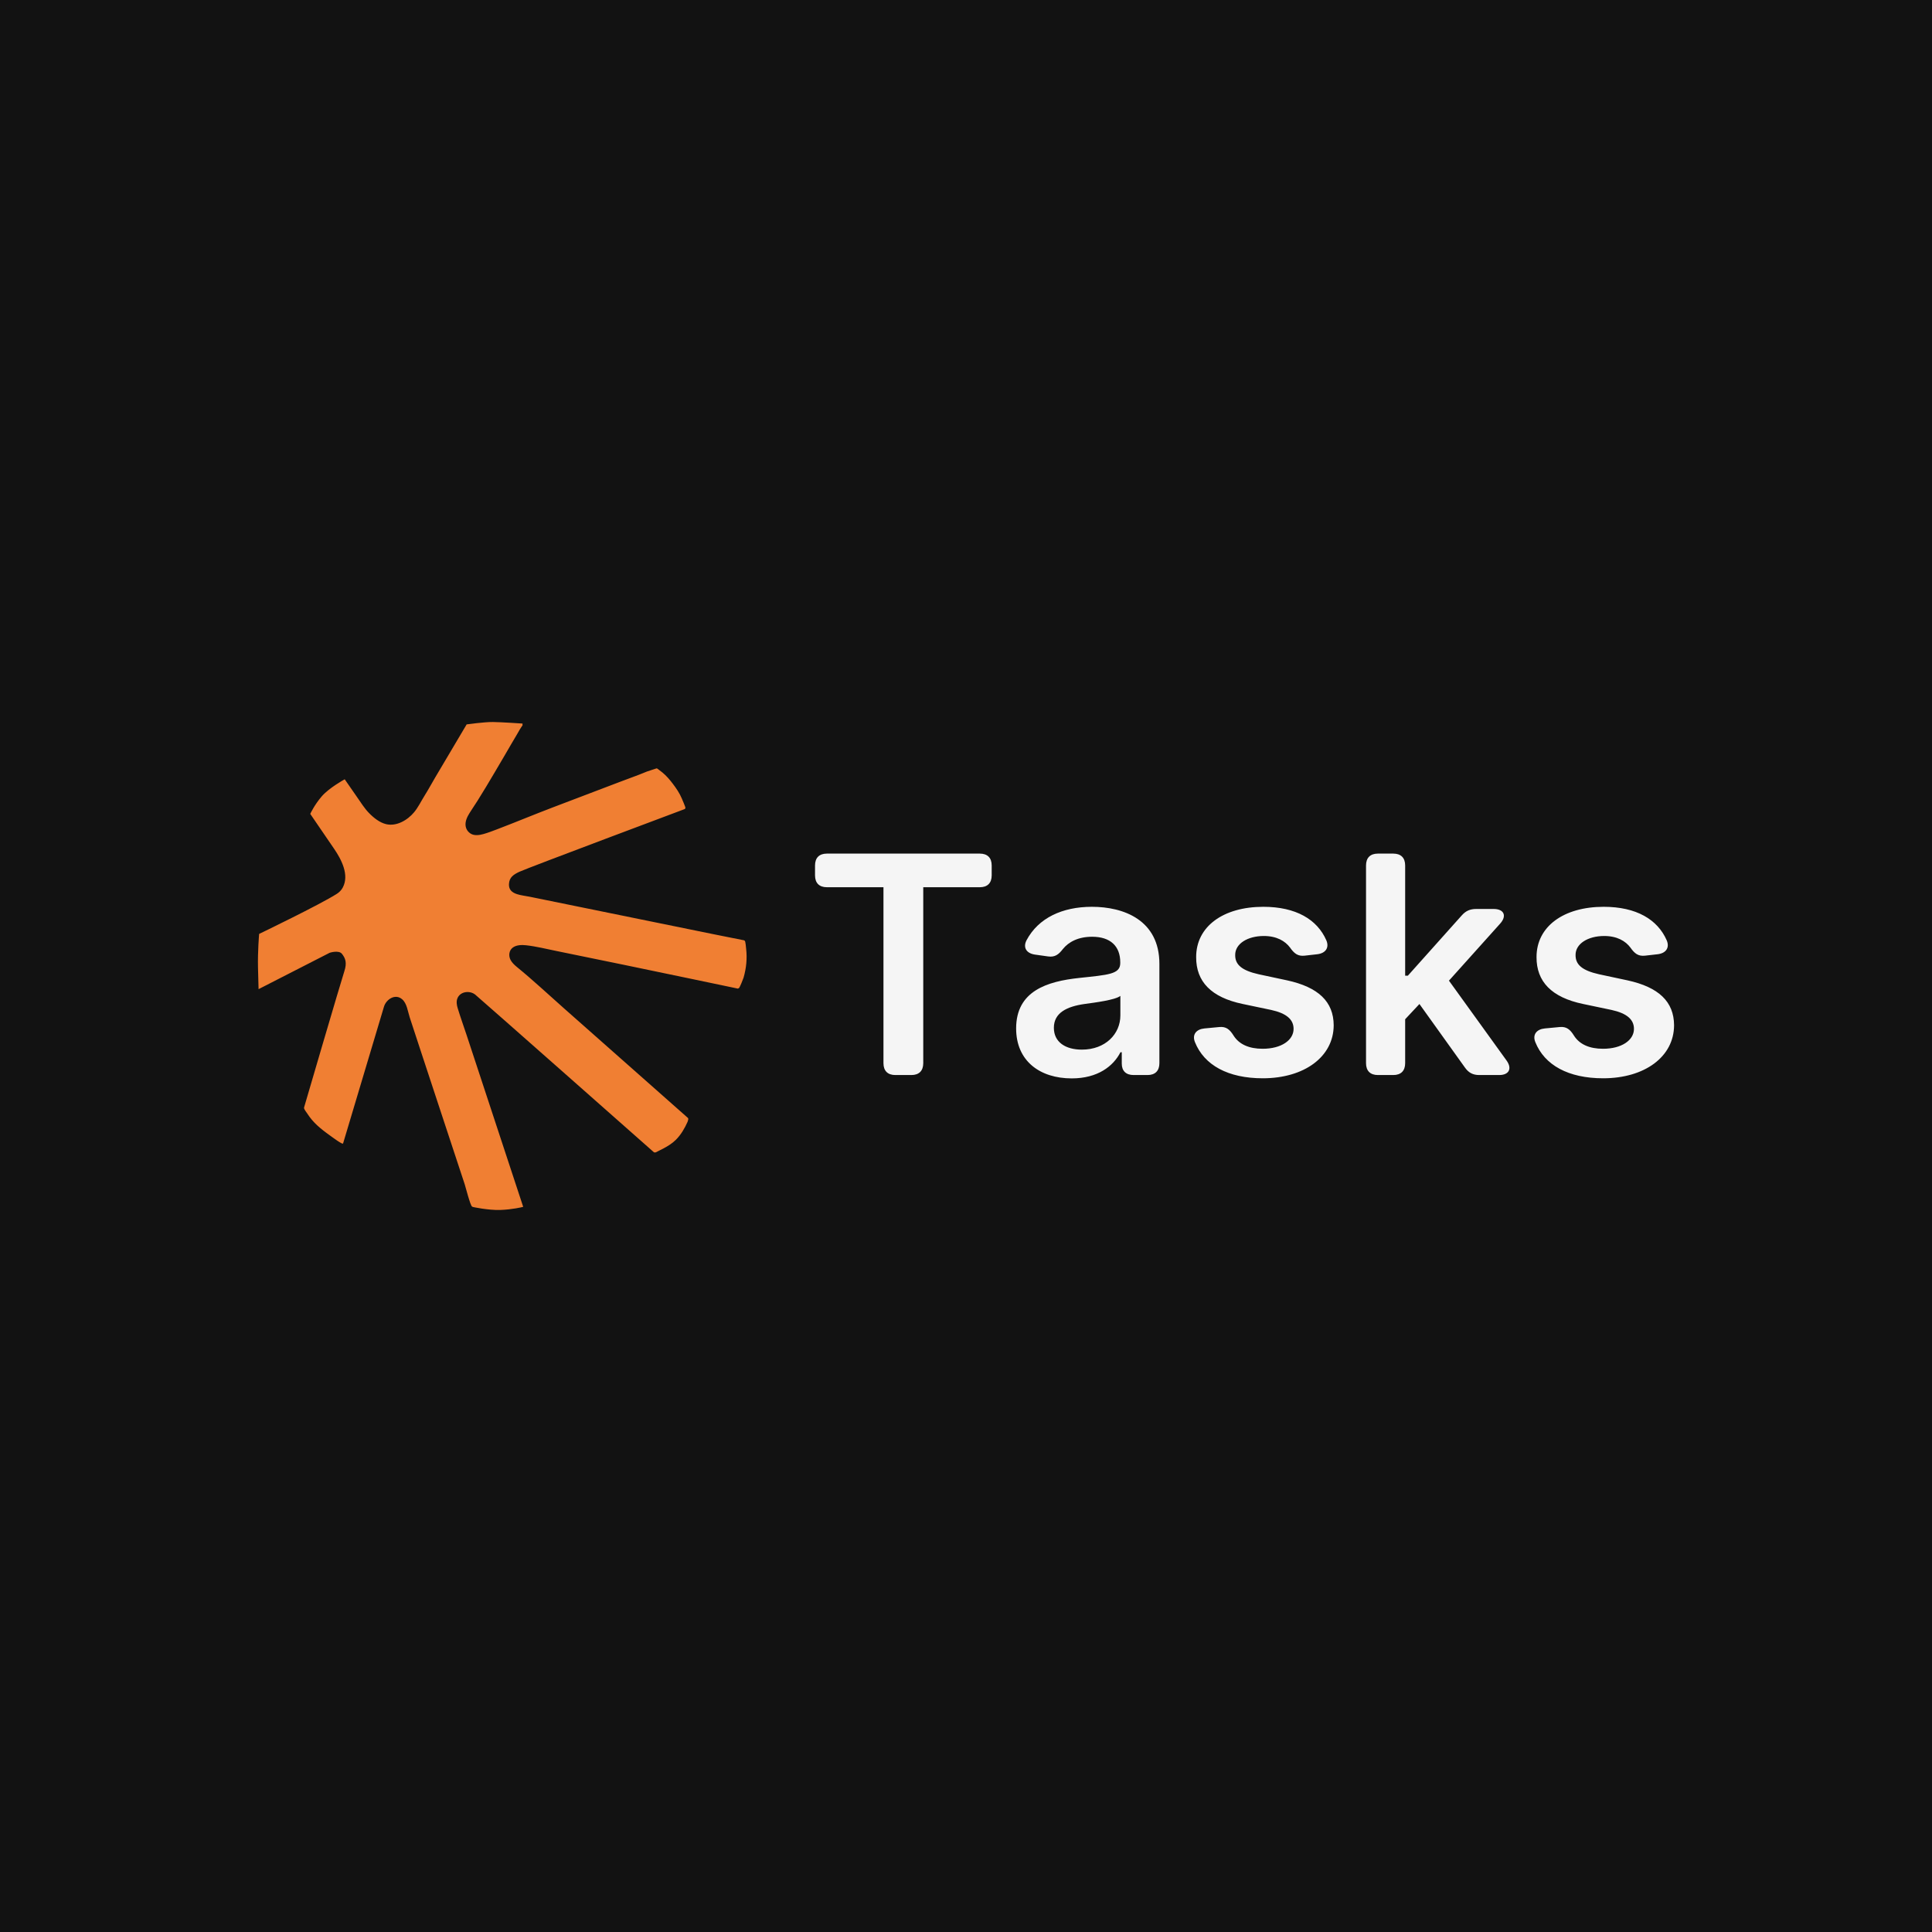
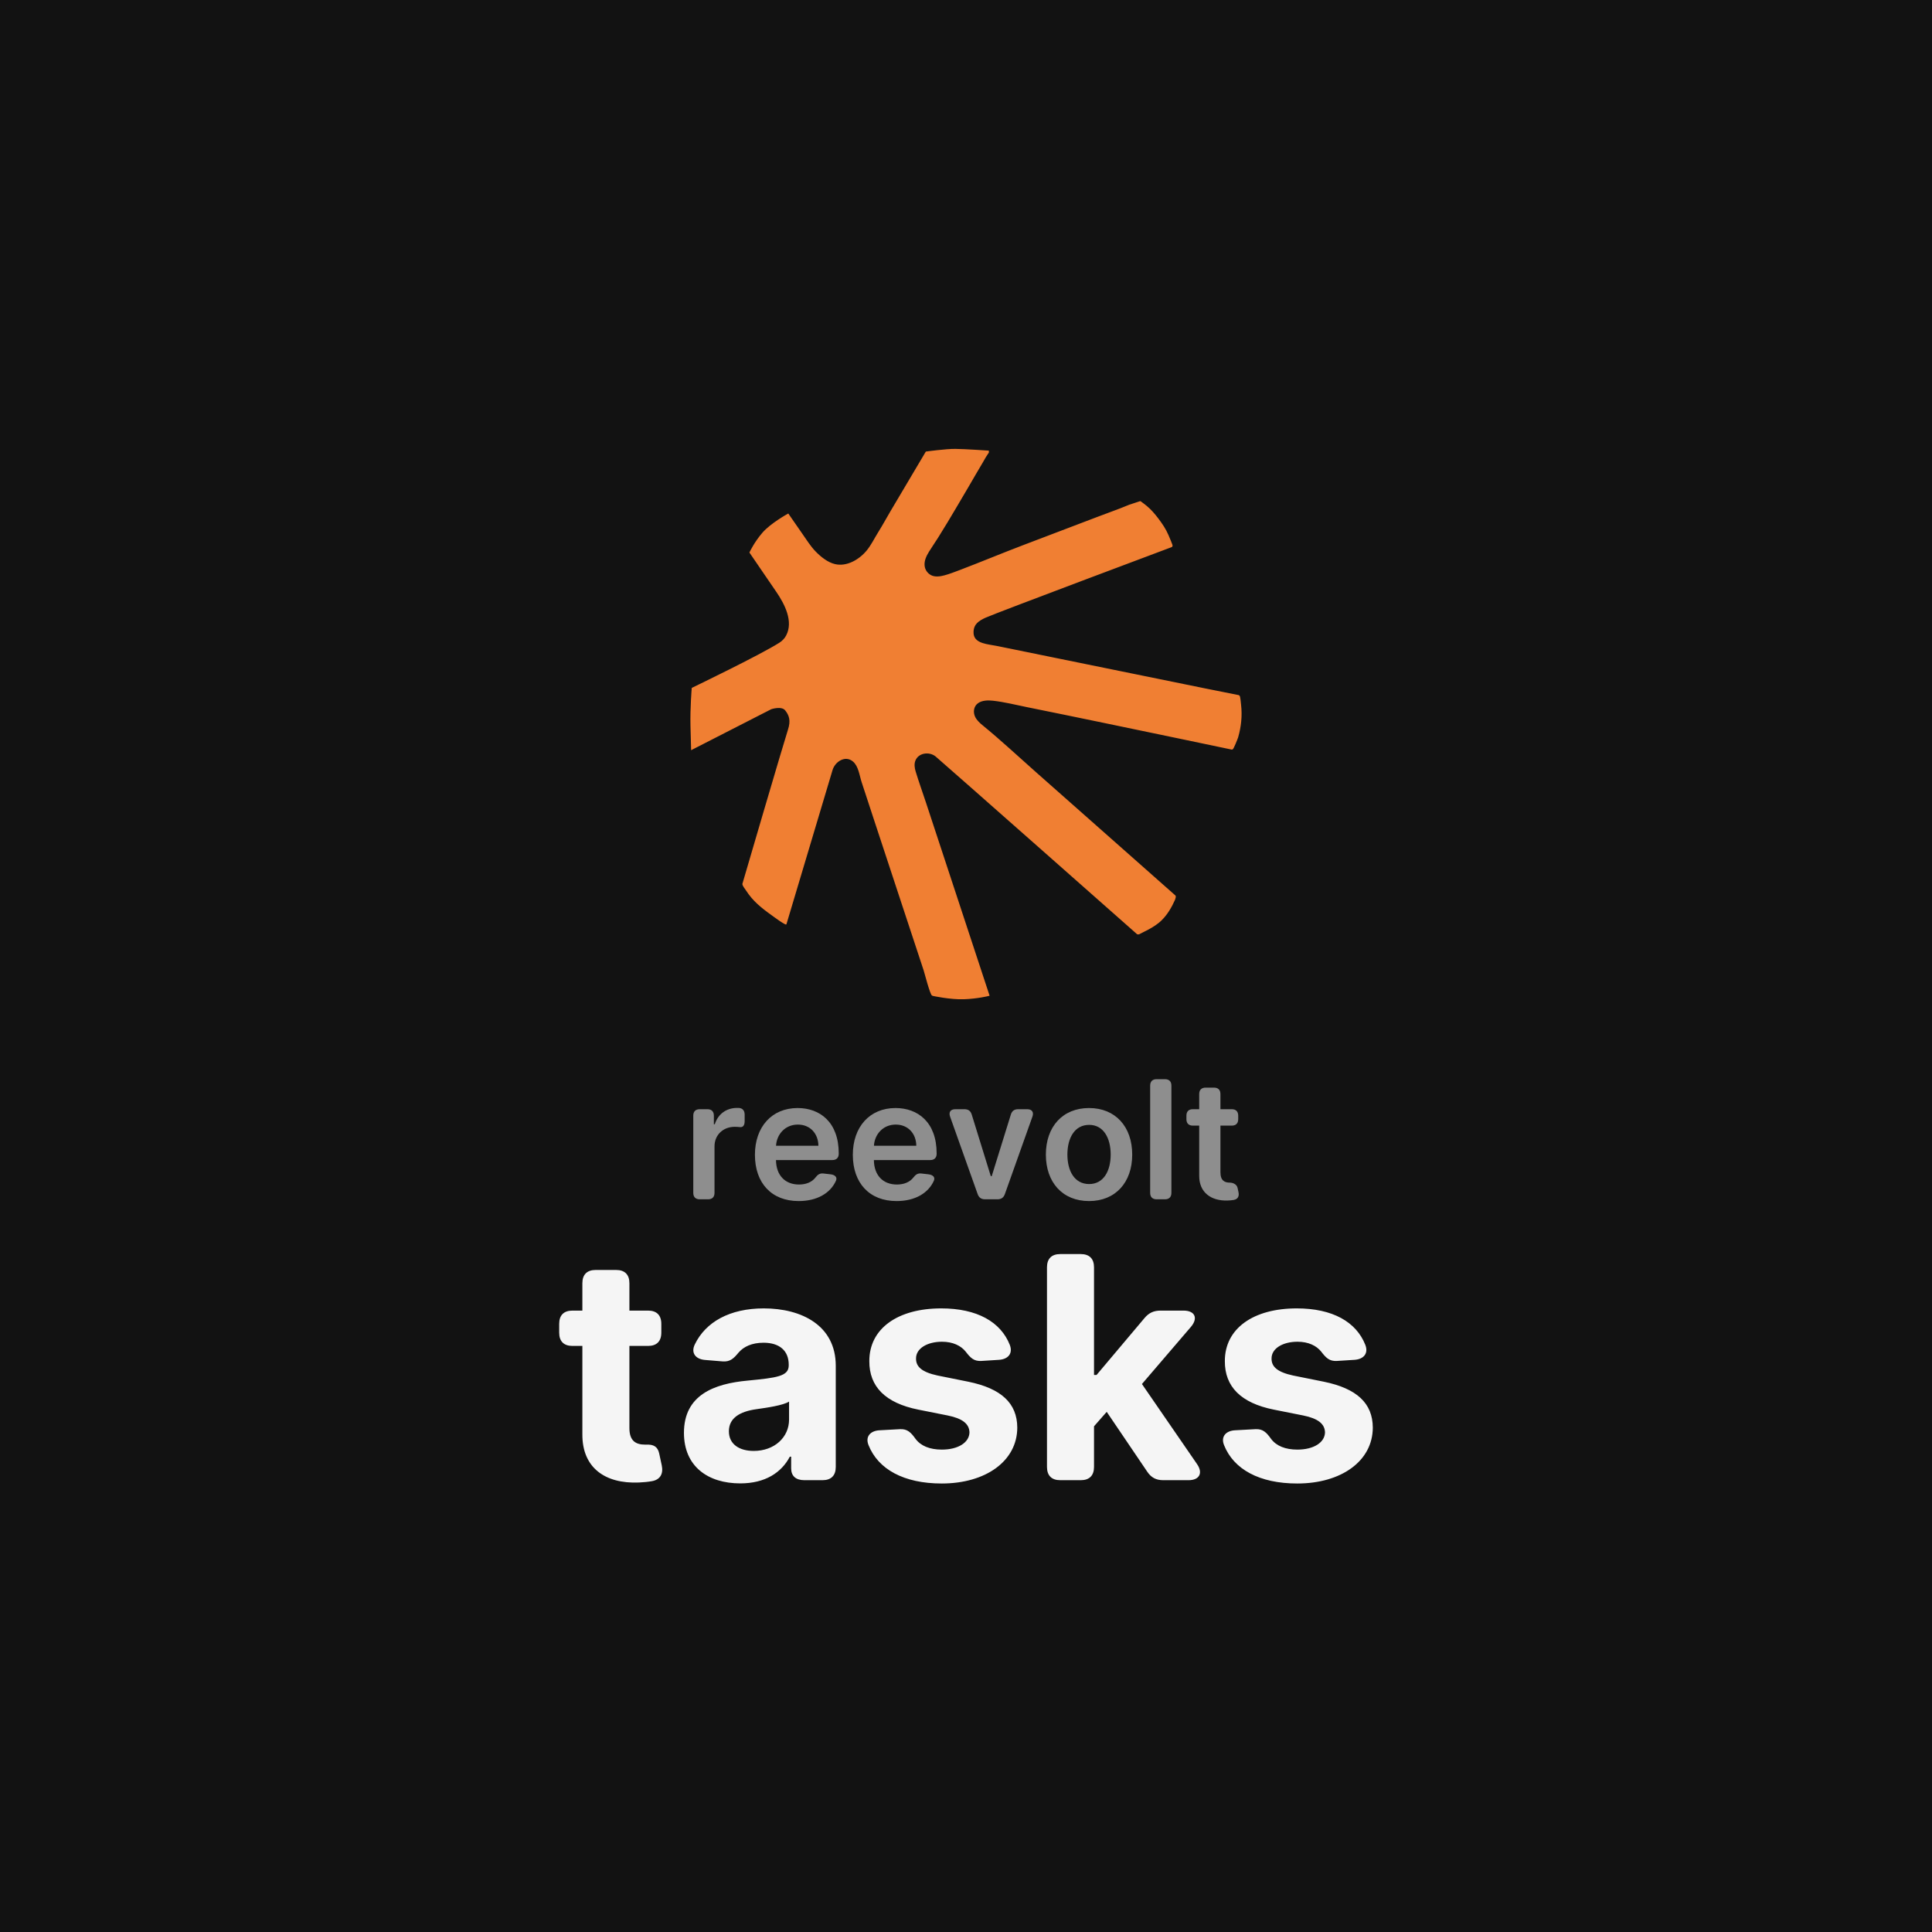
<svg xmlns="http://www.w3.org/2000/svg" viewBox="0 0 512 512">
  <rect width="512" height="512" fill="#121212" />
-   <g transform="translate(53.269 183.011) scale(0.15313)">
+   <g transform="translate(165.948 109.565) scale(0.17272)">
    <path fill="#f07f33" stroke="#f07f33" stroke-width="3" stroke-miterlimit="10" d="M929.5,514.32c-25.06-5.26-50.13-10.51-75.2-15.75-40.69-8.5-81.39-16.98-122.09-25.41-38.93-8.06-77.86-16.1-116.83-23.96-17.34-3.5-34.85-7.95-52.44-9.91-7.96-.89-17.52-.71-24.24,4.26-7.26,5.36-8.39,15.38-4.4,23.12,2.7,5.23,7.13,9.34,11.69,13.06,27.89,22.77,54.37,47.58,81.37,71.46,31.9,28.21,63.79,56.41,95.69,84.62,27.73,24.53,55.47,49.05,83.2,73.58l35.58,31.47c.25.25-.91,4.34-1.06,4.68-5.07,11.34-11.26,22.14-20.13,30.94-6.04,6-13.65,10.69-21.13,14.67-2.49,1.32-5.01,2.58-7.55,3.81-.74.36-6.46,3.53-6.82,3.2,0,0-301.93-266.88-309.51-273.04-10.39-8.44-28.47-6.08-33.46,7.44-2.02,5.46-1.18,11.58.5,17.15,4.82,15.92,10.54,31.68,15.75,47.5,13.04,39.59,26.09,79.18,39.13,118.77,13.28,40.32,26.57,80.65,39.85,120.97,6.09,18.48,12.18,36.97,18.27,55.45,0,0-16.85,4.23-37.69,4.94-20.84.71-47.56-5.18-47.57-5.18-2.55-.18-11.68-35.37-12.59-38.13-11.89-36-23.77-72-35.65-108.01-13.3-40.33-26.6-80.67-39.88-121.01-6.56-19.92-13.09-39.85-19.62-59.77-3.43-10.46-4.77-24.45-13.5-32.07-12.85-11.21-29.92-.32-34.02,13.65-.17.59-70.49,235.74-70.49,235.74-.02,0-.04-.02-.05-.03-5.61-2.99-10.77-6.71-15.92-10.42-14.65-10.54-28.84-20.59-39.66-35.34-2.43-3.32-4.95-7.09-7.28-10.49-.33-.48-2.23-3.64-2.05-4.23,0-.02,64.73-220.7,69.78-235.86,5.05-15.16,1.89-23.68-4.42-31.57-6.31-7.89-23.05-2.21-23.05-2.21l-120.98,61.89s-.27-7.26-.9-35.05c-.63-27.79,1.89-57.15,1.89-57.15,0,0,104.23-50.16,133.91-69.11,4.54-2.9,8.33-6.85,10.84-11.63,11.85-22.54-2.44-49.76-15.19-68.4-4.67-6.83-9.33-13.65-14-20.48-8.93-13.07-17.87-26.14-26.8-39.21,0,0,7.08-15.12,19.39-29.33,12.31-14.21,38.07-28.45,38.07-28.45,6.83,9.89,13.66,19.8,20.54,29.63,6.57,9.39,12.71,19.39,20.72,27.65,8.23,8.48,19.03,17.24,30.8,19.92,18.59,4.23,37.89-7.12,49.49-20.99,7.35-8.79,12.22-19.24,18.28-28.89,6.59-10.5,12.48-21.48,18.8-32.15,12.07-20.37,24.14-40.75,36.22-61.12,5.86-9.88,11.71-19.76,17.57-29.64,0,0,29.82-4.16,44.5-4s51.21,2.66,51.21,2.66c-1.78-.06-10.35,15.7-11.29,17.25-6.96,11.5-13.56,23.22-20.38,34.81-6.03,10.25-12.06,20.51-18.1,30.76-9.59,16.28-19.27,32.5-29.34,48.49-4.51,7.16-9.33,14.11-13.8,21.28-4.2,6.73-7.91,14.46-7.08,22.61.68,6.64,4.54,12.29,10.33,15.53,6.6,3.69,15.37,2.42,22.38.47,8.02-2.24,15.61-5.17,23.34-8.11,32.63-12.41,64.98-25.95,97.61-38.35,36.64-13.94,73.28-27.87,109.92-41.81l4.34-1.65c15.21-5.91,30.68-11.12,45.73-17.43.68-.28,1.42-.58,2.13-.87,1.6-.65,14.93-4.98,16.55-5.46.02,0,.16.15.18.17l.04.03c2.94,2.25,5.95,4.4,8.8,6.76,6.75,5.58,12.31,12.16,17.59,19.1,5.95,7.82,11.52,16.07,15.36,25.15.68,1.6,6.91,15.94,6.22,16.24,0,0-272.17,101.98-286.38,108.62-10.44,4.87-18.51,10.11-19.07,22.74-.46,10.33,5.64,15.82,15.04,18.86,7.14,2.31,14.82,3.01,22.17,4.52,28.32,5.79,56.65,11.55,84.97,17.32,41.03,8.36,82.06,16.73,123.08,25.09,36.94,7.53,73.88,15.06,110.82,22.59,16.06,3.27,36.12,7.14,52.18,10.42,1.13.23,2.07,12.07,2.19,13.09,1.97,16.91.31,33.39-4.39,49.72-.47,1.63-6.92,18.06-8.07,17.81Z" />
  </g>
-   <path fill="#f5f5f5" transform="translate(212.780 284.897) scale(0.028654)" d="M112 -1938V-1847C112 -1776 151 -1737 222 -1737H745V-110C745 -39 784 0 855 0H1003C1074 0 1113 -39 1113 -110V-1737H1636C1707 -1737 1746 -1776 1746 -1847V-1938C1746 -2009 1707 -2048 1636 -2048H222C151 -2048 112 -2009 112 -1938ZM2486 31C2727 31 2871 -82 2937 -211H2949V-106C2949 -38 2988 0 3059 0H3187C3258 0 3297 -39 3297 -110V-1028C3297 -1434 2966 -1556 2673 -1556C2398 -1556 2178 -1452 2069 -1248C2032 -1178 2069 -1125 2146 -1114L2267 -1097C2330 -1088 2365 -1114 2404 -1165C2457 -1231 2546 -1279 2675 -1279C2843 -1279 2935 -1193 2935 -1042V-1036C2935 -932 2826 -927 2555 -898C2257 -866 1972 -777 1972 -431C1972 -129 2193 31 2486 31ZM2321 -437C2321 -576 2442 -634 2604 -657C2699 -670 2889 -694 2936 -732V-551C2936 -380 2798 -235 2580 -235C2429 -235 2321 -304 2321 -437ZM4640 -1104 4755 -1117C4831 -1125 4871 -1175 4841 -1246C4757 -1438 4561 -1556 4258 -1556C3888 -1556 3636 -1374 3637 -1090C3636 -866 3774 -718 4069 -657L4331 -602C4472 -571 4538 -514 4538 -427C4538 -322 4424 -243 4252 -243C4126 -243 4034 -284 3983 -365C3948 -421 3915 -450 3851 -444L3714 -431C3639 -424 3597 -375 3626 -304C3711 -92 3931 30 4253 30C4637 30 4908 -169 4909 -460C4908 -679 4767 -813 4477 -876L4215 -932C4059 -967 3997 -1021 3998 -1110C3997 -1214 4112 -1286 4263 -1286C4381 -1286 4460 -1240 4506 -1178C4543 -1125 4577 -1097 4640 -1104ZM5208 -1938V-110C5208 -39 5247 0 5318 0H5460C5531 0 5570 -39 5570 -110V-516L5702 -657L6123 -69C6157 -21 6197 0 6256 0H6440C6531 0 6561 -60 6508 -134L5975 -873L6449 -1401C6513 -1473 6484 -1536 6388 -1536H6228C6171 -1536 6131 -1519 6093 -1476L5595 -919H5570V-1938C5570 -2009 5531 -2048 5460 -2048H5318C5247 -2048 5208 -2009 5208 -1938ZM7788 -1104 7903 -1117C7979 -1125 8019 -1175 7989 -1246C7905 -1438 7709 -1556 7406 -1556C7036 -1556 6784 -1374 6785 -1090C6784 -866 6922 -718 7217 -657L7479 -602C7620 -571 7686 -514 7686 -427C7686 -322 7572 -243 7400 -243C7274 -243 7182 -284 7131 -365C7096 -421 7063 -450 6999 -444L6862 -431C6787 -424 6745 -375 6774 -304C6859 -92 7079 30 7401 30C7785 30 8056 -169 8057 -460C8056 -679 7915 -813 7625 -876L7363 -932C7207 -967 7145 -1021 7146 -1110C7145 -1214 7260 -1286 7411 -1286C7529 -1286 7608 -1240 7654 -1178C7691 -1125 7725 -1097 7788 -1104Z" />
+   <path fill="#8e8e8e" transform="translate(180.834 317.828) scale(0.015545)" d="M186 -1426V-110C186 -39 225 0 296 0H438C509 0 548 -39 548 -110V-903C548 -1098 695 -1236 894 -1236C921 -1236 951 -1234 979 -1231C1032 -1224 1062 -1258 1062 -1333V-1443C1062 -1512 1027 -1555 958 -1558H932C756 -1558 609 -1458 553 -1280H537V-1426C537 -1497 498 -1536 427 -1536H296C225 -1536 186 -1497 186 -1426ZM1983 30C2297 30 2525 -105 2619 -318C2644 -375 2604 -417 2527 -426L2405 -440C2343 -447 2307 -421 2268 -370C2207 -292 2108 -252 1988 -252C1754 -252 1599 -406 1596 -669H2556C2627 -669 2666 -708 2666 -779V-780C2666 -1319 2342 -1556 1964 -1556C1524 -1556 1237 -1233 1237 -759C1237 -277 1520 30 1983 30ZM1597 -913C1608 -1109 1753 -1274 1969 -1274C2177 -1274 2317 -1122 2319 -913ZM3652 30C3966 30 4194 -105 4288 -318C4313 -375 4273 -417 4196 -426L4074 -440C4012 -447 3976 -421 3937 -370C3876 -292 3777 -252 3657 -252C3423 -252 3268 -406 3265 -669H4225C4296 -669 4335 -708 4335 -779V-780C4335 -1319 4011 -1556 3633 -1556C3193 -1556 2906 -1233 2906 -759C2906 -277 3189 30 3652 30ZM3266 -913C3277 -1109 3422 -1274 3638 -1274C3846 -1274 3986 -1122 3988 -913ZM5498 -89 5968 -1410C5995 -1486 5960 -1536 5879 -1536H5724C5660 -1536 5619 -1507 5600 -1445L5274 -395H5258L4933 -1445C4914 -1507 4873 -1536 4809 -1536H4653C4572 -1536 4537 -1486 4564 -1410L5034 -89C5055 -29 5096 0 5160 0H5372C5436 0 5477 -29 5498 -89ZM6933 30C7383 30 7669 -287 7669 -762C7669 -1238 7383 -1556 6933 -1556C6483 -1556 6197 -1238 6197 -762C6197 -287 6483 30 6933 30ZM6564 -763C6564 -1044 6686 -1269 6935 -1269C7180 -1269 7302 -1044 7302 -763C7302 -482 7180 -260 6935 -260C6686 -260 6564 -482 6564 -763ZM8337 -110V-1938C8337 -2009 8298 -2048 8227 -2048H8085C8014 -2048 7975 -2009 7975 -1938V-110C7975 -39 8014 0 8085 0H8227C8298 0 8337 -39 8337 -110ZM9476 -1366V-1426C9476 -1497 9437 -1536 9366 -1536H9173V-1794C9173 -1865 9134 -1904 9063 -1904H8921C8850 -1904 8811 -1865 8811 -1794V-1536H8702C8632 -1536 8593 -1497 8593 -1426V-1366C8593 -1295 8632 -1256 8703 -1256H8811V-402C8809 -113 9019 29 9291 21C9332 20 9368 16 9399 11C9469 -1 9496 -52 9481 -121L9465 -195C9450 -263 9374 -284 9339 -284H9337C9246 -284 9173 -316 9173 -462V-1256H9366C9437 -1256 9476 -1295 9476 -1366Z" />
+   <path fill="#f5f5f5" transform="translate(146.376 392.265) scale(0.02926)" d="M987 -1336V-1416C987 -1494 945 -1536 867 -1536H698V-1784C698 -1862 656 -1904 578 -1904H392C314 -1904 272 -1862 272 -1784V-1536H182C104 -1536 62 -1494 62 -1416V-1336C62 -1258 104 -1216 182 -1216H272V-416C270 -115 475 34 784 21C828 19 868 15 901 9C977 -4 1007 -58 991 -134L968 -241C955 -304 916 -325 852 -322H842C757 -322 698 -354 698 -472V-1216H867C945 -1216 987 -1258 987 -1336ZM1702 29C1929 29 2076 -70 2151 -213H2163V-107C2163 -38 2205 0 2283 0H2447C2525 0 2567 -42 2567 -120V-1036C2567 -1402 2257 -1556 1915 -1556C1607 -1556 1388 -1433 1290 -1229C1253 -1152 1298 -1096 1383 -1089L1540 -1076C1608 -1070 1642 -1101 1686 -1155C1733 -1210 1808 -1245 1913 -1245C2058 -1245 2141 -1172 2141 -1046V-1040C2141 -941 2036 -928 1769 -902C1465 -874 1192 -772 1192 -429C1192 -125 1409 29 1702 29ZM1599 -443C1599 -563 1698 -622 1848 -643C1941 -656 2093 -678 2144 -712V-549C2144 -388 2011 -265 1824 -265C1693 -265 1599 -326 1599 -443ZM3886 -1080 4044 -1090C4127 -1095 4174 -1147 4143 -1226C4061 -1433 3848 -1556 3522 -1556C3129 -1556 2870 -1374 2871 -1078C2870 -848 3015 -699 3315 -639L3581 -586C3715 -559 3776 -510 3778 -433C3776 -342 3677 -277 3528 -277C3419 -277 3337 -310 3289 -375C3248 -432 3216 -466 3147 -462L2964 -452C2881 -448 2832 -395 2864 -317C2951 -99 3183 30 3527 30C3925 30 4210 -173 4211 -476C4210 -698 4065 -831 3767 -892L3489 -948C3346 -979 3293 -1028 3294 -1102C3293 -1194 3397 -1254 3529 -1254C3628 -1254 3701 -1218 3744 -1164C3787 -1108 3818 -1076 3886 -1080ZM4480 -1928V-120C4480 -42 4522 0 4600 0H4786C4864 0 4906 -42 4906 -120V-488L5021 -619L5388 -77C5424 -23 5469 0 5533 0H5762C5861 0 5895 -65 5839 -146L5340 -871L5784 -1389C5851 -1468 5820 -1536 5716 -1536H5510C5447 -1536 5403 -1516 5363 -1468L4929 -953H4906V-1928C4906 -2006 4864 -2048 4786 -2048H4600C4522 -2048 4480 -2006 4480 -1928ZM7106 -1080 7264 -1090C7347 -1095 7394 -1147 7363 -1226C7281 -1433 7068 -1556 6742 -1556C6349 -1556 6090 -1374 6091 -1078C6090 -848 6235 -699 6535 -639L6801 -586C6935 -559 6996 -510 6998 -433C6996 -342 6897 -277 6748 -277C6639 -277 6557 -310 6509 -375C6468 -432 6436 -466 6367 -462L6184 -452C6101 -448 6052 -395 6084 -317C6171 -99 6403 30 6747 30C7145 30 7430 -173 7431 -476C7430 -698 7285 -831 6987 -892L6709 -948C6566 -979 6513 -1028 6514 -1102C6513 -1194 6617 -1254 6749 -1254C6848 -1254 6921 -1218 6964 -1164C7007 -1108 7038 -1076 7106 -1080Z" />
</svg>
